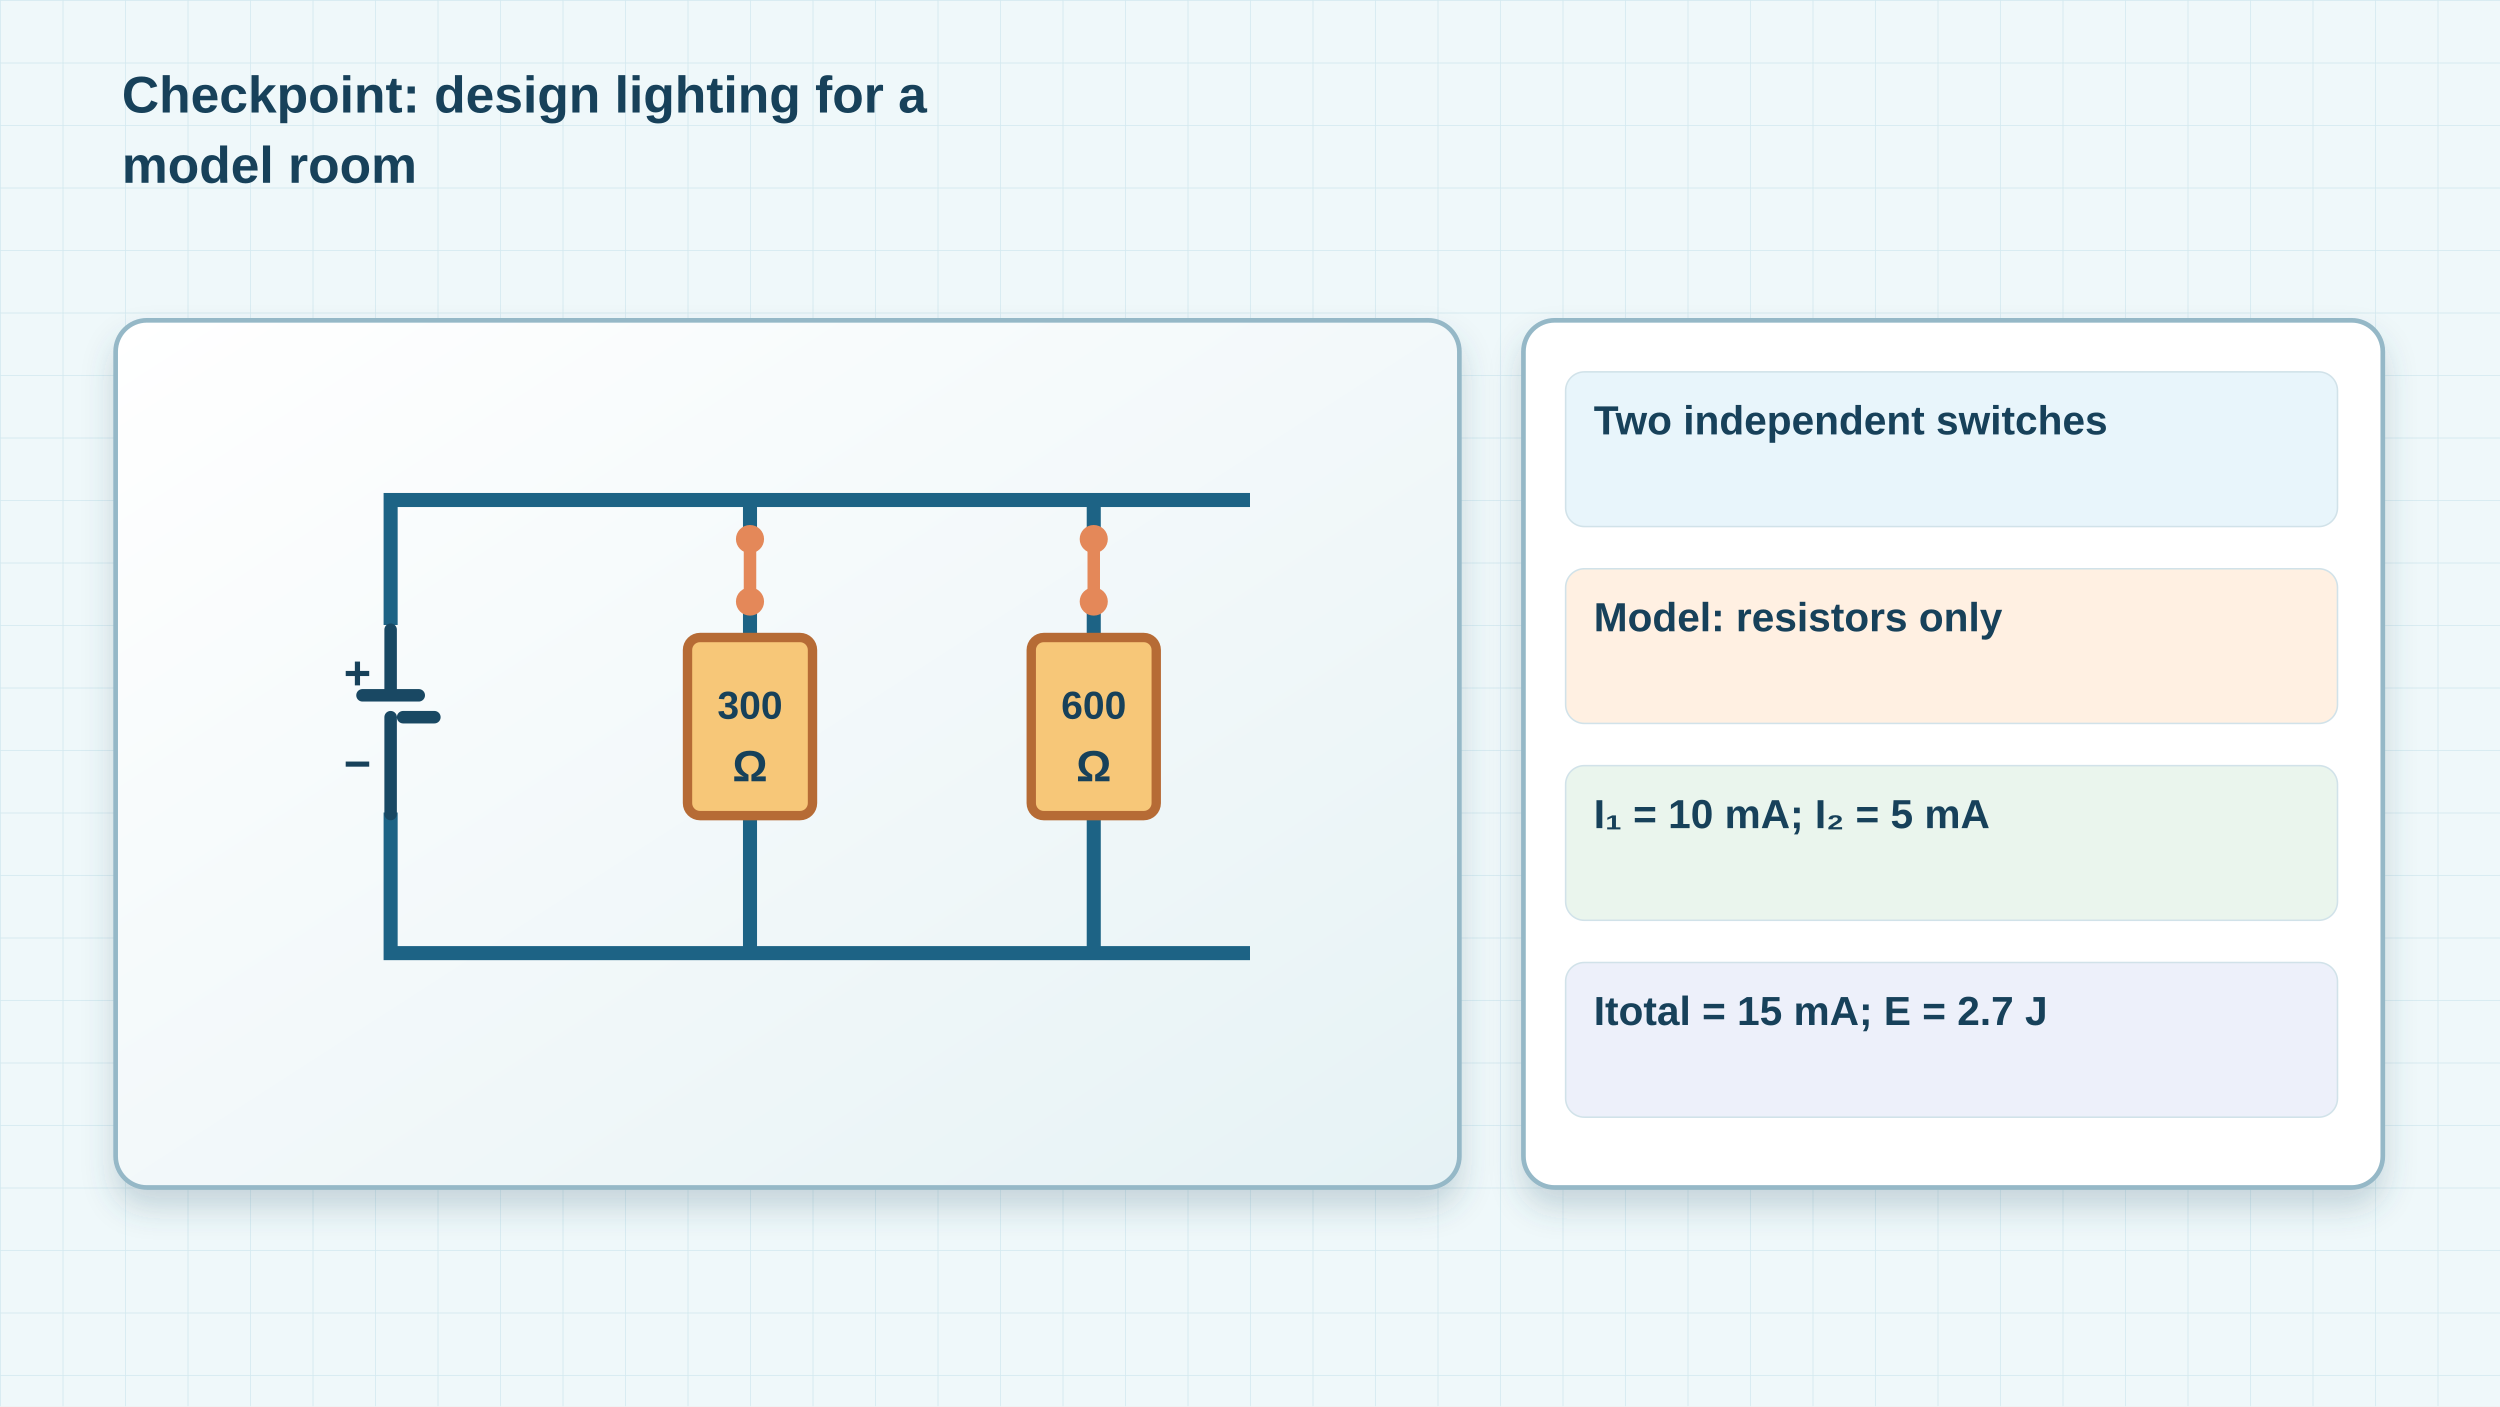
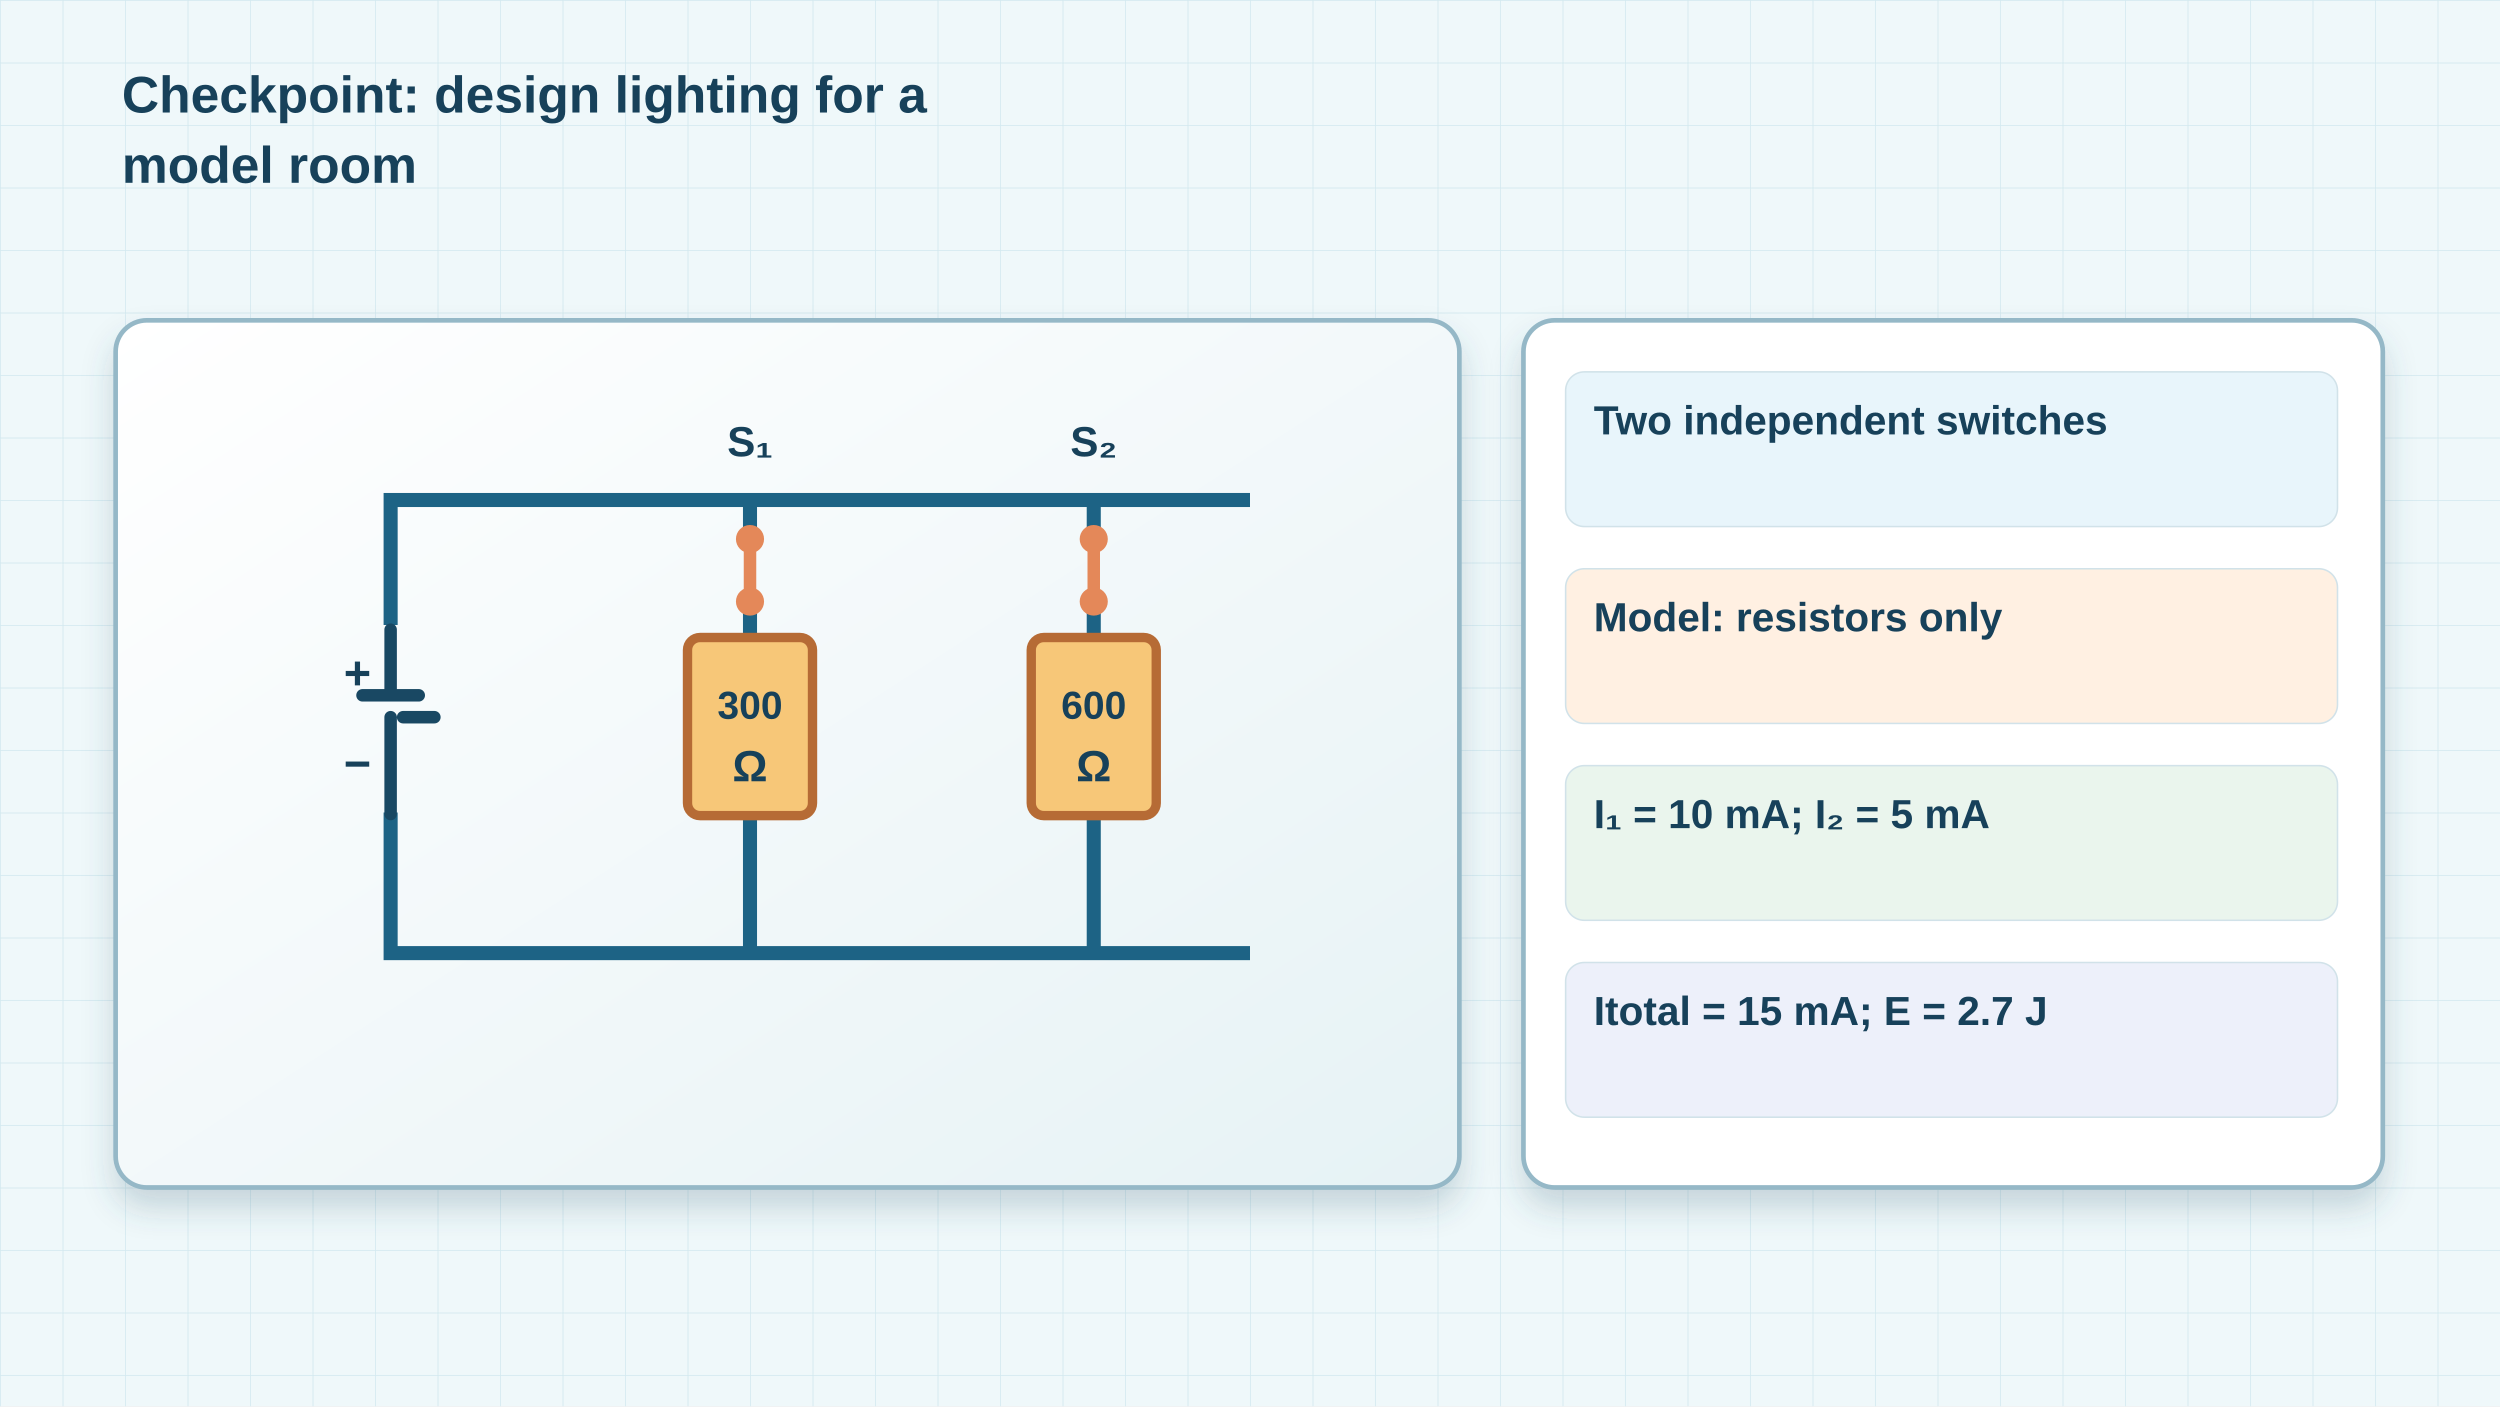
<svg xmlns="http://www.w3.org/2000/svg" width="1600" height="900" viewBox="0 0 1600 900" role="img" aria-labelledby="title desc">
  <defs>
    <pattern id="grid" width="40" height="40" patternUnits="userSpaceOnUse">
      <path d="M40 0H0V40" fill="none" stroke="#d3e9ef" />
    </pattern>
    <filter id="shadow" x="-20%" y="-20%" width="150%" height="160%">
      <feDropShadow dx="0" dy="12" stdDeviation="10" flood-color="#345d73" flood-opacity=".22" />
    </filter>
    <linearGradient id="panel" x2="1" y2="1">
      <stop stop-color="#fff" />
      <stop offset="1" stop-color="#e6f2f5" />
    </linearGradient>
  </defs>
  <rect width="1600" height="900" fill="#eff8fa" />
  <rect width="1600" height="900" fill="url(#grid)" />
  <rect x="74" y="205" width="860" height="555" rx="20" fill="url(#panel)" stroke="#95b8c7" stroke-width="3" filter="url(#shadow)" />
  <rect x="975" y="205" width="550" height="555" rx="20" fill="#fff" stroke="#95b8c7" stroke-width="3" filter="url(#shadow)" />
  <text x="78" y="72" text-anchor="start" font-family="Arial,sans-serif" font-size="33" font-weight="650" fill="#17415a">Checkpoint: design lighting for a</text>
  <text x="78" y="117" text-anchor="start" font-family="Arial,sans-serif" font-size="33" font-weight="650" fill="#17415a">model room</text>
  <path d="M250 400V320H800 M250 520V610H800 M480 320V345 M480 385V408 M700 320V345 M700 385V408 M480 522V610 M700 522V610" fill="none" stroke="#1d6385" stroke-width="9" />
  <path d="M250 403v42m-18 0h36m-10 14h20m-28 0v62" stroke="#194863" stroke-width="8" fill="none" stroke-linecap="round" />
  <text x="220" y="441" text-anchor="start" font-family="Arial,sans-serif" font-size="30" font-weight="650" fill="#17415a">+</text>
  <text x="220" y="499" text-anchor="start" font-family="Arial,sans-serif" font-size="30" font-weight="650" fill="#17415a">−</text>
  <rect x="440" y="408" width="80" height="114" rx="8" fill="#f7c778" stroke="#b66b35" stroke-width="6" />
  <rect x="660" y="408" width="80" height="114" rx="8" fill="#f7c778" stroke="#b66b35" stroke-width="6" />
  <text x="480" y="460" text-anchor="middle" font-family="Arial,sans-serif" font-size="25" font-weight="650" fill="#17415a">300</text>
  <text x="700" y="460" text-anchor="middle" font-family="Arial,sans-serif" font-size="25" font-weight="650" fill="#17415a">600</text>
  <text x="480" y="500" text-anchor="middle" font-family="Arial,sans-serif" font-size="28" font-weight="650" fill="#17415a">Ω</text>
  <text x="700" y="500" text-anchor="middle" font-family="Arial,sans-serif" font-size="28" font-weight="650" fill="#17415a">Ω</text>
  <path d="M480 345v40 M700 345v40" stroke="#e48859" stroke-width="8" />
  <circle cx="480" cy="345" r="9" fill="#e48859" />
  <circle cx="480" cy="385" r="9" fill="#e48859" />
  <circle cx="700" cy="345" r="9" fill="#e48859" />
  <circle cx="700" cy="385" r="9" fill="#e48859" />
+   <text x="480" y="292" text-anchor="middle" font-family="Arial,sans-serif" font-size="27" font-weight="650" fill="#17415a">S₁</text>
+   <text x="700" y="292" text-anchor="middle" font-family="Arial,sans-serif" font-size="27" font-weight="650" fill="#17415a">S₂</text>
  <rect x="1002" y="238" width="494" height="99" rx="12" fill="#e8f5fb" stroke="#d1e2e9" />
  <text x="1020" y="278" text-anchor="start" font-family="Arial,sans-serif" font-size="26" font-weight="650" fill="#17415a">Two independent switches</text>
  <rect x="1002" y="364" width="494" height="99" rx="12" fill="#fff0e2" stroke="#d1e2e9" />
  <text x="1020" y="404" text-anchor="start" font-family="Arial,sans-serif" font-size="26" font-weight="650" fill="#17415a">Model: resistors only</text>
  <rect x="1002" y="490" width="494" height="99" rx="12" fill="#eaf5ed" stroke="#d1e2e9" />
  <text x="1020" y="530" text-anchor="start" font-family="Arial,sans-serif" font-size="26" font-weight="650" fill="#17415a">I₁ = 10 mA; I₂ = 5 mA</text>
  <rect x="1002" y="616" width="494" height="99" rx="12" fill="#edf0fa" stroke="#d1e2e9" />
  <text x="1020" y="656" text-anchor="start" font-family="Arial,sans-serif" font-size="26" font-weight="650" fill="#17415a">Itotal = 15 mA; E = 2.7 J</text>
</svg>
